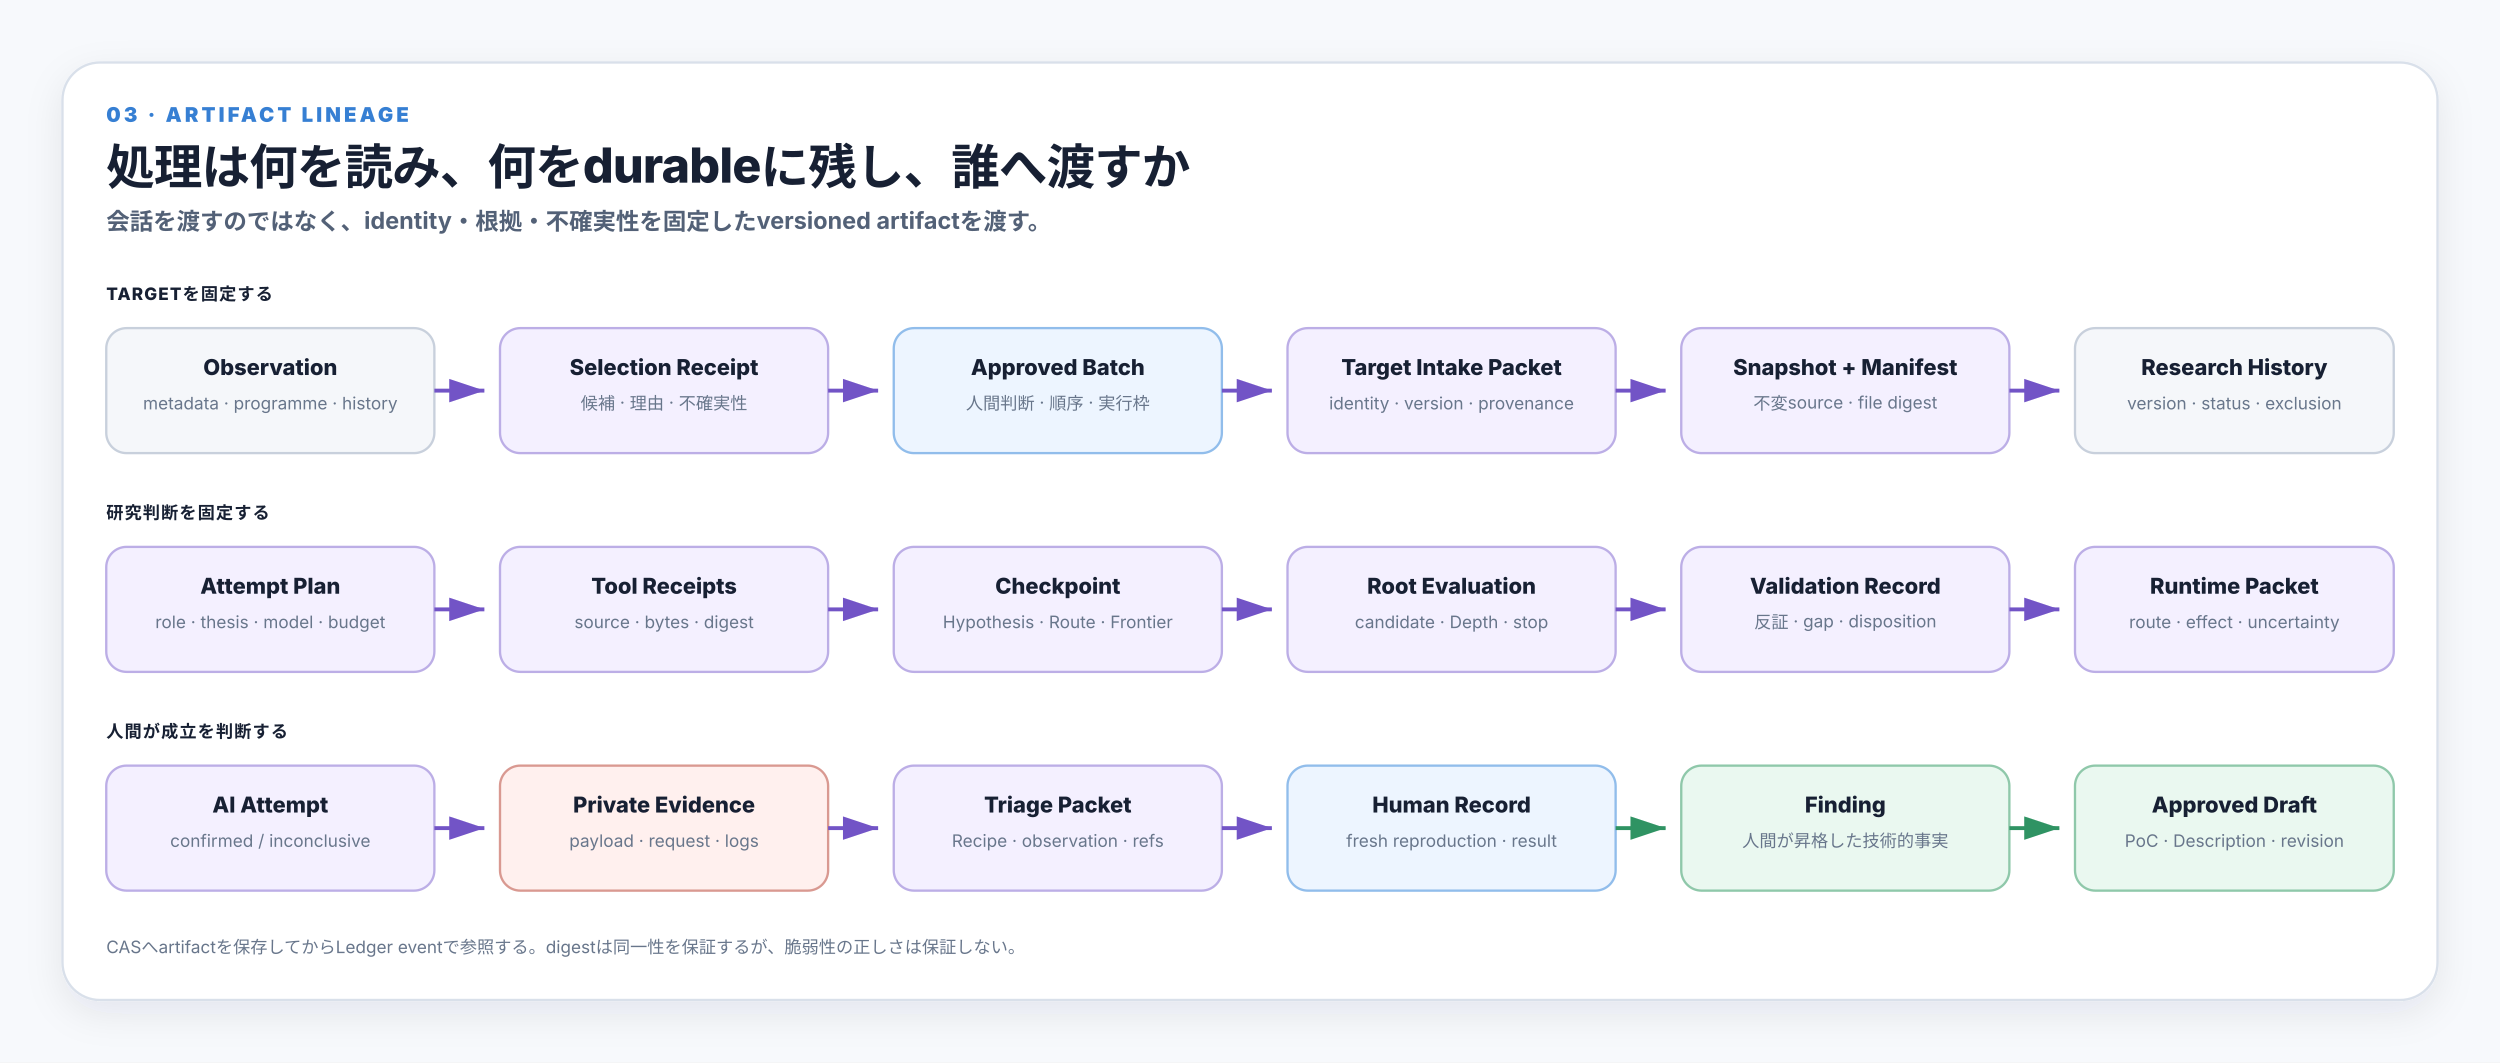
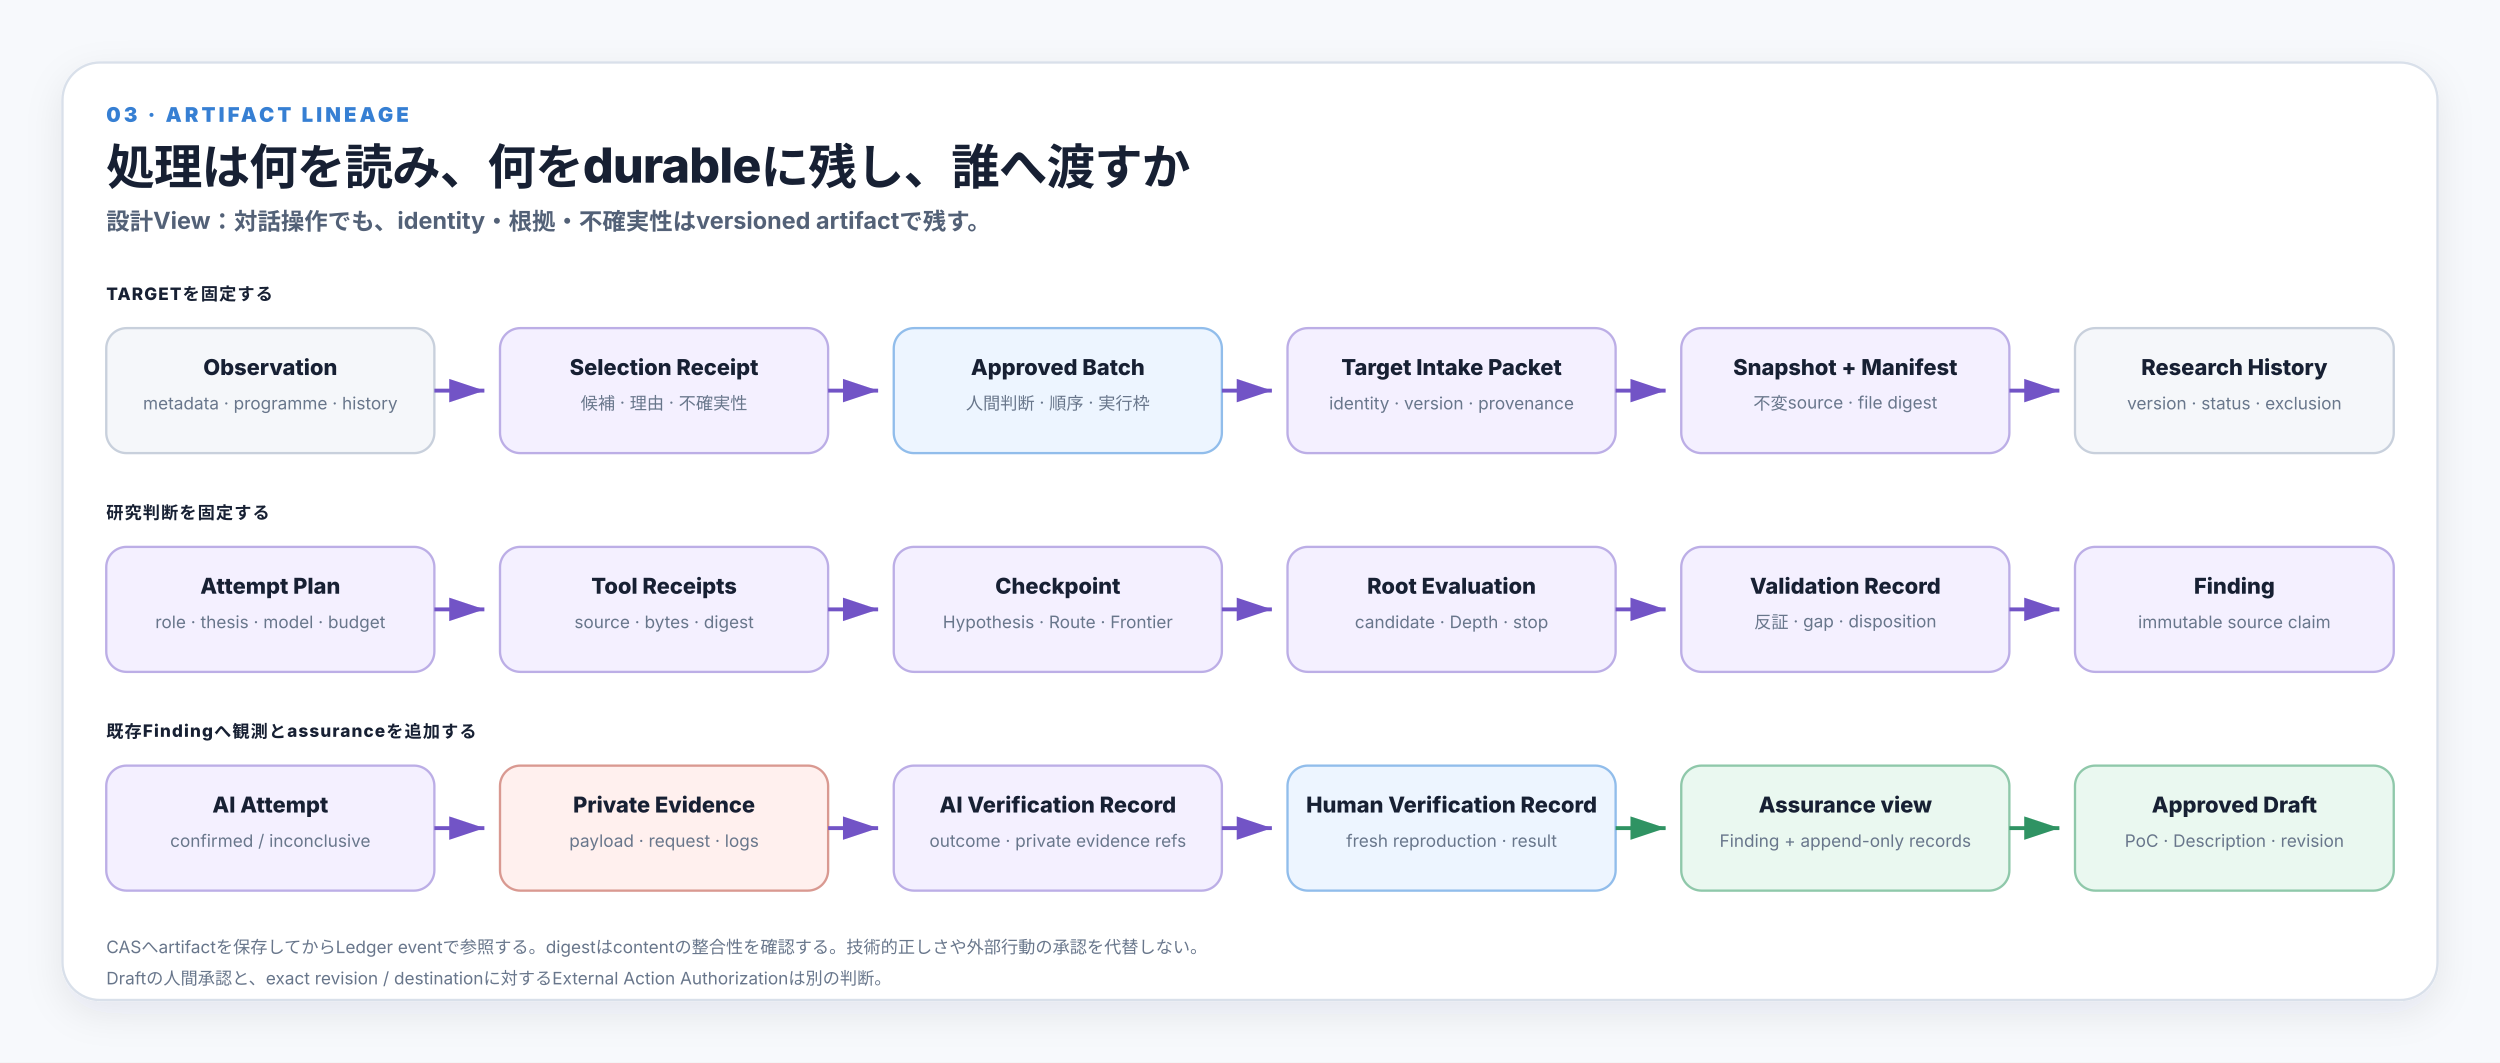
<svg xmlns="http://www.w3.org/2000/svg" width="1600" height="680" viewBox="0 0 1600 680" role="img" aria-labelledby="title desc">
  <defs>
    <style>
      text { font-family: Inter, "Noto Sans JP", "Segoe UI", sans-serif; fill: #172033; }
      .page-title { font-size: 48px; font-weight: 800; letter-spacing: -1.5px; }
      .subtitle { font-size: 19px; fill: #536177; }
      .eyebrow { font-size: 13px; font-weight: 800; letter-spacing: 2px; fill: #367fd3; }
      .section-no { font-size: 13px; font-weight: 900; letter-spacing: 2px; fill: #367fd3; }
      .section-title { font-size: 31px; font-weight: 800; letter-spacing: -0.5px; }
      .question { font-size: 15px; font-weight: 700; fill: #536177; }
      .box-title { font-size: 16px; font-weight: 800; }
      .box-title-small { font-size: 14px; font-weight: 800; }
      .body { font-size: 13px; fill: #5f6d83; }
      .small { font-size: 11px; fill: #68768b; }
      .micro { font-size: 10px; fill: #68768b; }
      .label { font-size: 11px; font-weight: 800; letter-spacing: 0.7px; }
      .white { fill: #ffffff; }
      .center { text-anchor: middle; }
      .right { text-anchor: end; }
      .panel { fill: #ffffff; stroke: #d9e0ea; stroke-width: 1.5; }
      .blue { fill: #edf5ff; stroke: #91bdeb; stroke-width: 1.5; }
      .purple { fill: #f4f0ff; stroke: #bcaee6; stroke-width: 1.5; }
      .green { fill: #eaf8f0; stroke: #8fc8aa; stroke-width: 1.5; }
      .amber { fill: #fff6df; stroke: #dcb66e; stroke-width: 1.5; }
      .red { fill: #fff0ee; stroke: #d99991; stroke-width: 1.5; }
      .gray { fill: #f5f7fa; stroke: #c8d0dc; stroke-width: 1.5; }
      .dark { fill: #172033; stroke: #172033; stroke-width: 1.5; }
      .dash { stroke-dasharray: 8 7; }
      .line { fill: none; stroke: #8190a6; stroke-width: 2; marker-end: url(#arrow); }
      .line-purple { fill: none; stroke: #7254c6; stroke-width: 2.5; marker-end: url(#arrow-purple); }
      .line-green { fill: none; stroke: #2f9363; stroke-width: 2.5; marker-end: url(#arrow-green); }
      .line-dash { fill: none; stroke: #9aa7b9; stroke-width: 2; stroke-dasharray: 7 6; marker-end: url(#arrow); }
      .divider { stroke: #d9e0ea; stroke-width: 1; }
      .timeline { stroke: #c8d0dc; stroke-width: 3; }
      .dot-purple { fill: #7254c6; stroke: #ffffff; stroke-width: 4; }
      .dot-green { fill: #2f9363; stroke: #ffffff; stroke-width: 4; }
    </style>
    <filter id="shadow" x="-10%" y="-10%" width="120%" height="130%">
      <feDropShadow dx="0" dy="8" stdDeviation="12" flood-color="#1e2f4d" flood-opacity="0.08" />
    </filter>
    <marker id="arrow" markerWidth="10" markerHeight="10" refX="9" refY="3" orient="auto" markerUnits="strokeWidth">
      <path d="M0,0 L0,6 L9,3 z" fill="#8190a6" />
    </marker>
    <marker id="arrow-purple" markerWidth="10" markerHeight="10" refX="9" refY="3" orient="auto" markerUnits="strokeWidth">
      <path d="M0,0 L0,6 L9,3 z" fill="#7254c6" />
    </marker>
    <marker id="arrow-green" markerWidth="10" markerHeight="10" refX="9" refY="3" orient="auto" markerUnits="strokeWidth">
      <path d="M0,0 L0,6 L9,3 z" fill="#2f9363" />
    </marker>
  </defs>
  <rect width="1600" height="680" fill="#f7f9fc" />
  <g transform="translate(40 40)">
    <rect width="1520" height="600" rx="24" class="panel" filter="url(#shadow)" />
    <text x="28" y="38" class="section-no">03 · ARTIFACT LINEAGE</text>
    <text x="28" y="78" class="section-title">処理は何を読み、何をdurableに残し、誰へ渡すか</text>
-     <text x="28" y="107" class="question">会話を渡すのではなく、identity・根拠・不確実性を固定したversioned artifactを渡す。</text>
+     <text x="28" y="107" class="question">設計View：対話操作でも、identity・根拠・不確実性はversioned artifactで残す。</text>
    <text x="28" y="152" class="label">TARGETを固定する</text>
    <g transform="translate(28 170)">
      <rect x="0" y="0" width="210" height="80" rx="13" class="gray" />
      <text x="105" y="30" class="box-title-small center">Observation</text>
      <text x="105" y="52" class="small center">metadata · programme · history</text>
      <path d="M210 40 H242" class="line-purple" />
      <rect x="252" y="0" width="210" height="80" rx="13" class="purple" />
      <text x="357" y="30" class="box-title-small center">Selection Receipt</text>
      <text x="357" y="52" class="small center">候補 · 理由 · 不確実性</text>
      <path d="M462 40 H494" class="line-purple" />
      <rect x="504" y="0" width="210" height="80" rx="13" class="blue" />
      <text x="609" y="30" class="box-title-small center">Approved Batch</text>
      <text x="609" y="52" class="small center">人間判断 · 順序 · 実行枠</text>
      <path d="M714 40 H746" class="line-purple" />
      <rect x="756" y="0" width="210" height="80" rx="13" class="purple" />
      <text x="861" y="30" class="box-title-small center">Target Intake Packet</text>
      <text x="861" y="52" class="small center">identity · version · provenance</text>
      <path d="M966 40 H998" class="line-purple" />
      <rect x="1008" y="0" width="210" height="80" rx="13" class="purple" />
      <text x="1113" y="30" class="box-title-small center">Snapshot + Manifest</text>
      <text x="1113" y="52" class="small center">不変source · file digest</text>
      <path d="M1218 40 H1250" class="line-purple" />
      <rect x="1260" y="0" width="204" height="80" rx="13" class="gray" />
      <text x="1362" y="30" class="box-title-small center">Research History</text>
      <text x="1362" y="52" class="small center">version · status · exclusion</text>
    </g>
    <text x="28" y="292" class="label">研究判断を固定する</text>
    <g transform="translate(28 310)">
      <rect x="0" y="0" width="210" height="80" rx="13" class="purple" />
      <text x="105" y="30" class="box-title-small center">Attempt Plan</text>
      <text x="105" y="52" class="small center">role · thesis · model · budget</text>
      <path d="M210 40 H242" class="line-purple" />
      <rect x="252" y="0" width="210" height="80" rx="13" class="purple" />
      <text x="357" y="30" class="box-title-small center">Tool Receipts</text>
      <text x="357" y="52" class="small center">source · bytes · digest</text>
      <path d="M462 40 H494" class="line-purple" />
      <rect x="504" y="0" width="210" height="80" rx="13" class="purple" />
      <text x="609" y="30" class="box-title-small center">Checkpoint</text>
      <text x="609" y="52" class="small center">Hypothesis · Route · Frontier</text>
      <path d="M714 40 H746" class="line-purple" />
      <rect x="756" y="0" width="210" height="80" rx="13" class="purple" />
      <text x="861" y="30" class="box-title-small center">Root Evaluation</text>
      <text x="861" y="52" class="small center">candidate · Depth · stop</text>
      <path d="M966 40 H998" class="line-purple" />
      <rect x="1008" y="0" width="210" height="80" rx="13" class="purple" />
      <text x="1113" y="30" class="box-title-small center">Validation Record</text>
      <text x="1113" y="52" class="small center">反証 · gap · disposition</text>
      <path d="M1218 40 H1250" class="line-purple" />
      <rect x="1260" y="0" width="204" height="80" rx="13" class="purple" />
-       <text x="1362" y="30" class="box-title-small center">Runtime Packet</text>
-       <text x="1362" y="52" class="small center">route · effect · uncertainty</text>
+       <text x="1362" y="30" class="box-title-small center">Finding</text>
+       <text x="1362" y="52" class="small center">immutable source claim</text>
    </g>
-     <text x="28" y="432" class="label">人間が成立を判断する</text>
+     <text x="28" y="432" class="label">既存Findingへ観測とassuranceを追加する</text>
    <g transform="translate(28 450)">
      <rect x="0" y="0" width="210" height="80" rx="13" class="purple" />
      <text x="105" y="30" class="box-title-small center">AI Attempt</text>
      <text x="105" y="52" class="small center">confirmed / inconclusive</text>
      <path d="M210 40 H242" class="line-purple" />
      <rect x="252" y="0" width="210" height="80" rx="13" class="red" />
      <text x="357" y="30" class="box-title-small center">Private Evidence</text>
      <text x="357" y="52" class="small center">payload · request · logs</text>
      <path d="M462 40 H494" class="line-purple" />
      <rect x="504" y="0" width="210" height="80" rx="13" class="purple" />
-       <text x="609" y="30" class="box-title-small center">Triage Packet</text>
-       <text x="609" y="52" class="small center">Recipe · observation · refs</text>
+       <text x="609" y="30" class="box-title-small center">AI Verification Record</text>
+       <text x="609" y="52" class="small center">outcome · private evidence refs</text>
      <path d="M714 40 H746" class="line-purple" />
      <rect x="756" y="0" width="210" height="80" rx="13" class="blue" />
-       <text x="861" y="30" class="box-title-small center">Human Record</text>
+       <text x="861" y="30" class="box-title-small center">Human Verification Record</text>
      <text x="861" y="52" class="small center">fresh reproduction · result</text>
      <path d="M966 40 H998" class="line-green" />
      <rect x="1008" y="0" width="210" height="80" rx="13" class="green" />
-       <text x="1113" y="30" class="box-title-small center">Finding</text>
-       <text x="1113" y="52" class="small center">人間が昇格した技術的事実</text>
+       <text x="1113" y="30" class="box-title-small center">Assurance view</text>
+       <text x="1113" y="52" class="small center">Finding + append-only records</text>
      <path d="M1218 40 H1250" class="line-green" />
      <rect x="1260" y="0" width="204" height="80" rx="13" class="green" />
      <text x="1362" y="30" class="box-title-small center">Approved Draft</text>
      <text x="1362" y="52" class="small center">PoC · Description · revision</text>
    </g>
-     <text x="28" y="570" class="small">CASへartifactを保存してからLedger eventで参照する。digestは同一性を保証するが、脆弱性の正しさは保証しない。</text>
+     <text x="28" y="570" class="small">CASへartifactを保存してからLedger eventで参照する。digestはcontentの整合性を確認する。技術的正しさや外部行動の承認を代替しない。</text>
+     <text x="28" y="590" class="small">Draftの人間承認と、exact revision / destinationに対するExternal Action Authorizationは別の判断。</text>
  </g>
</svg>
